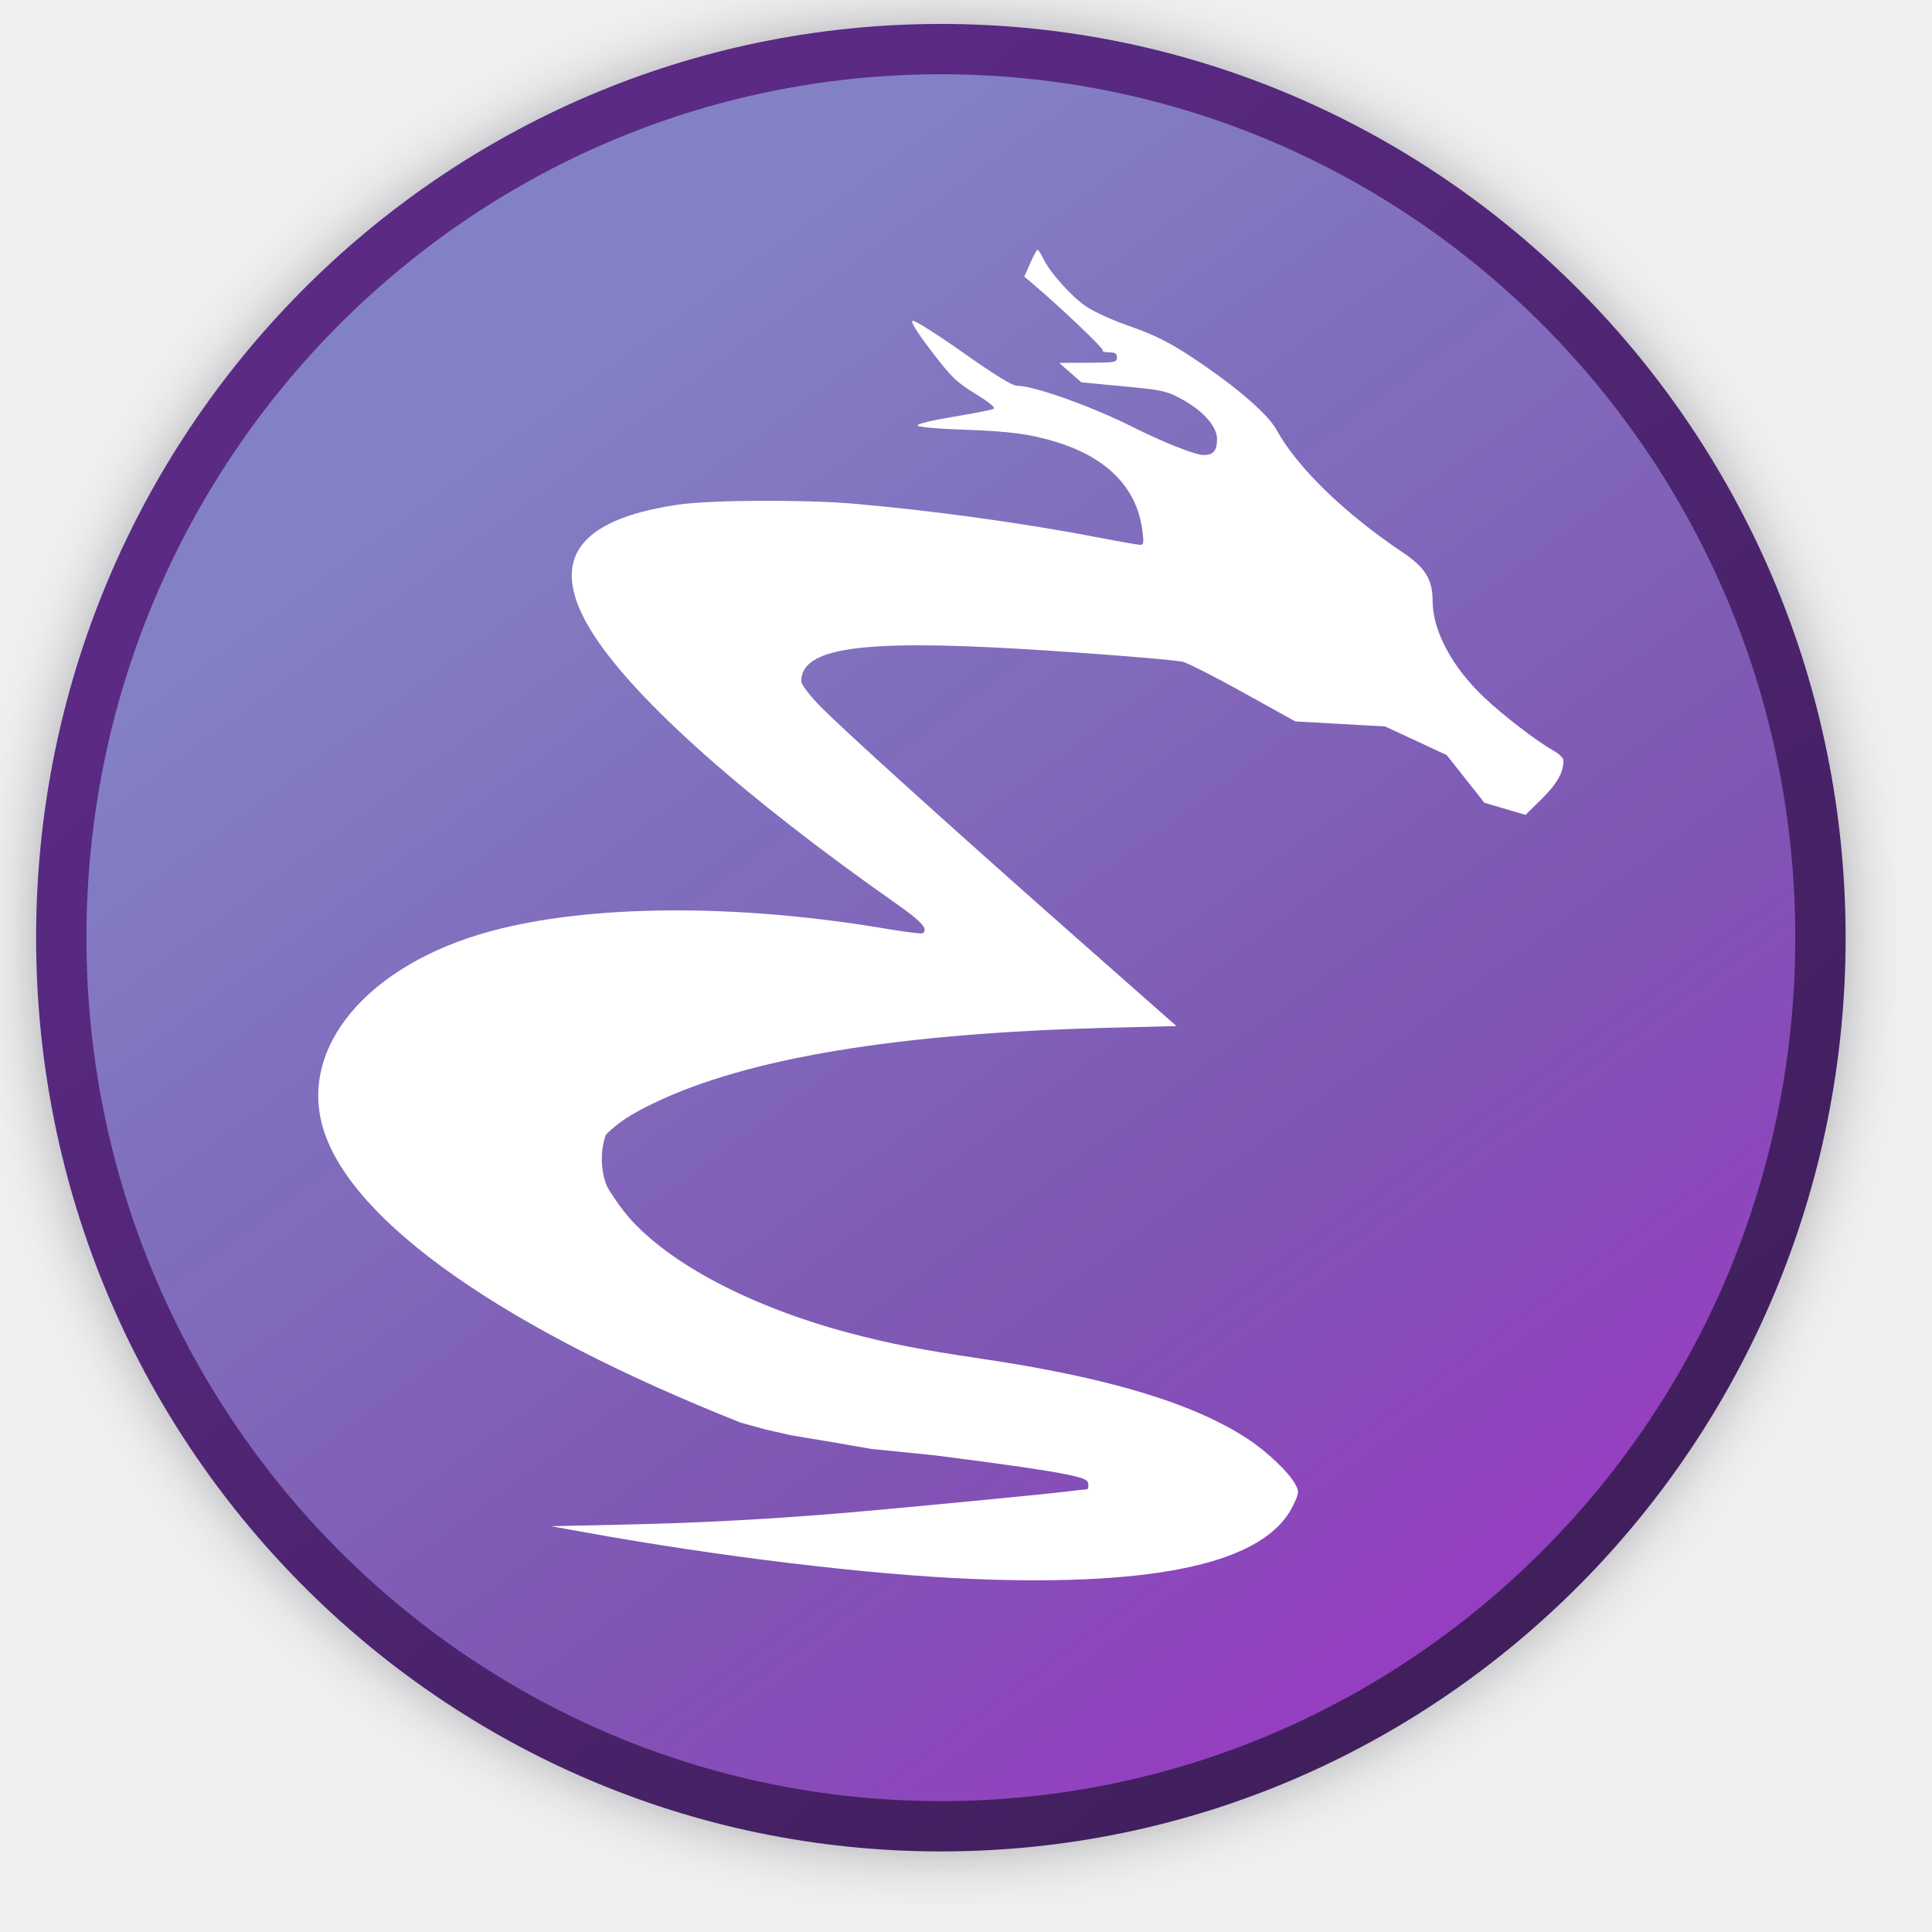
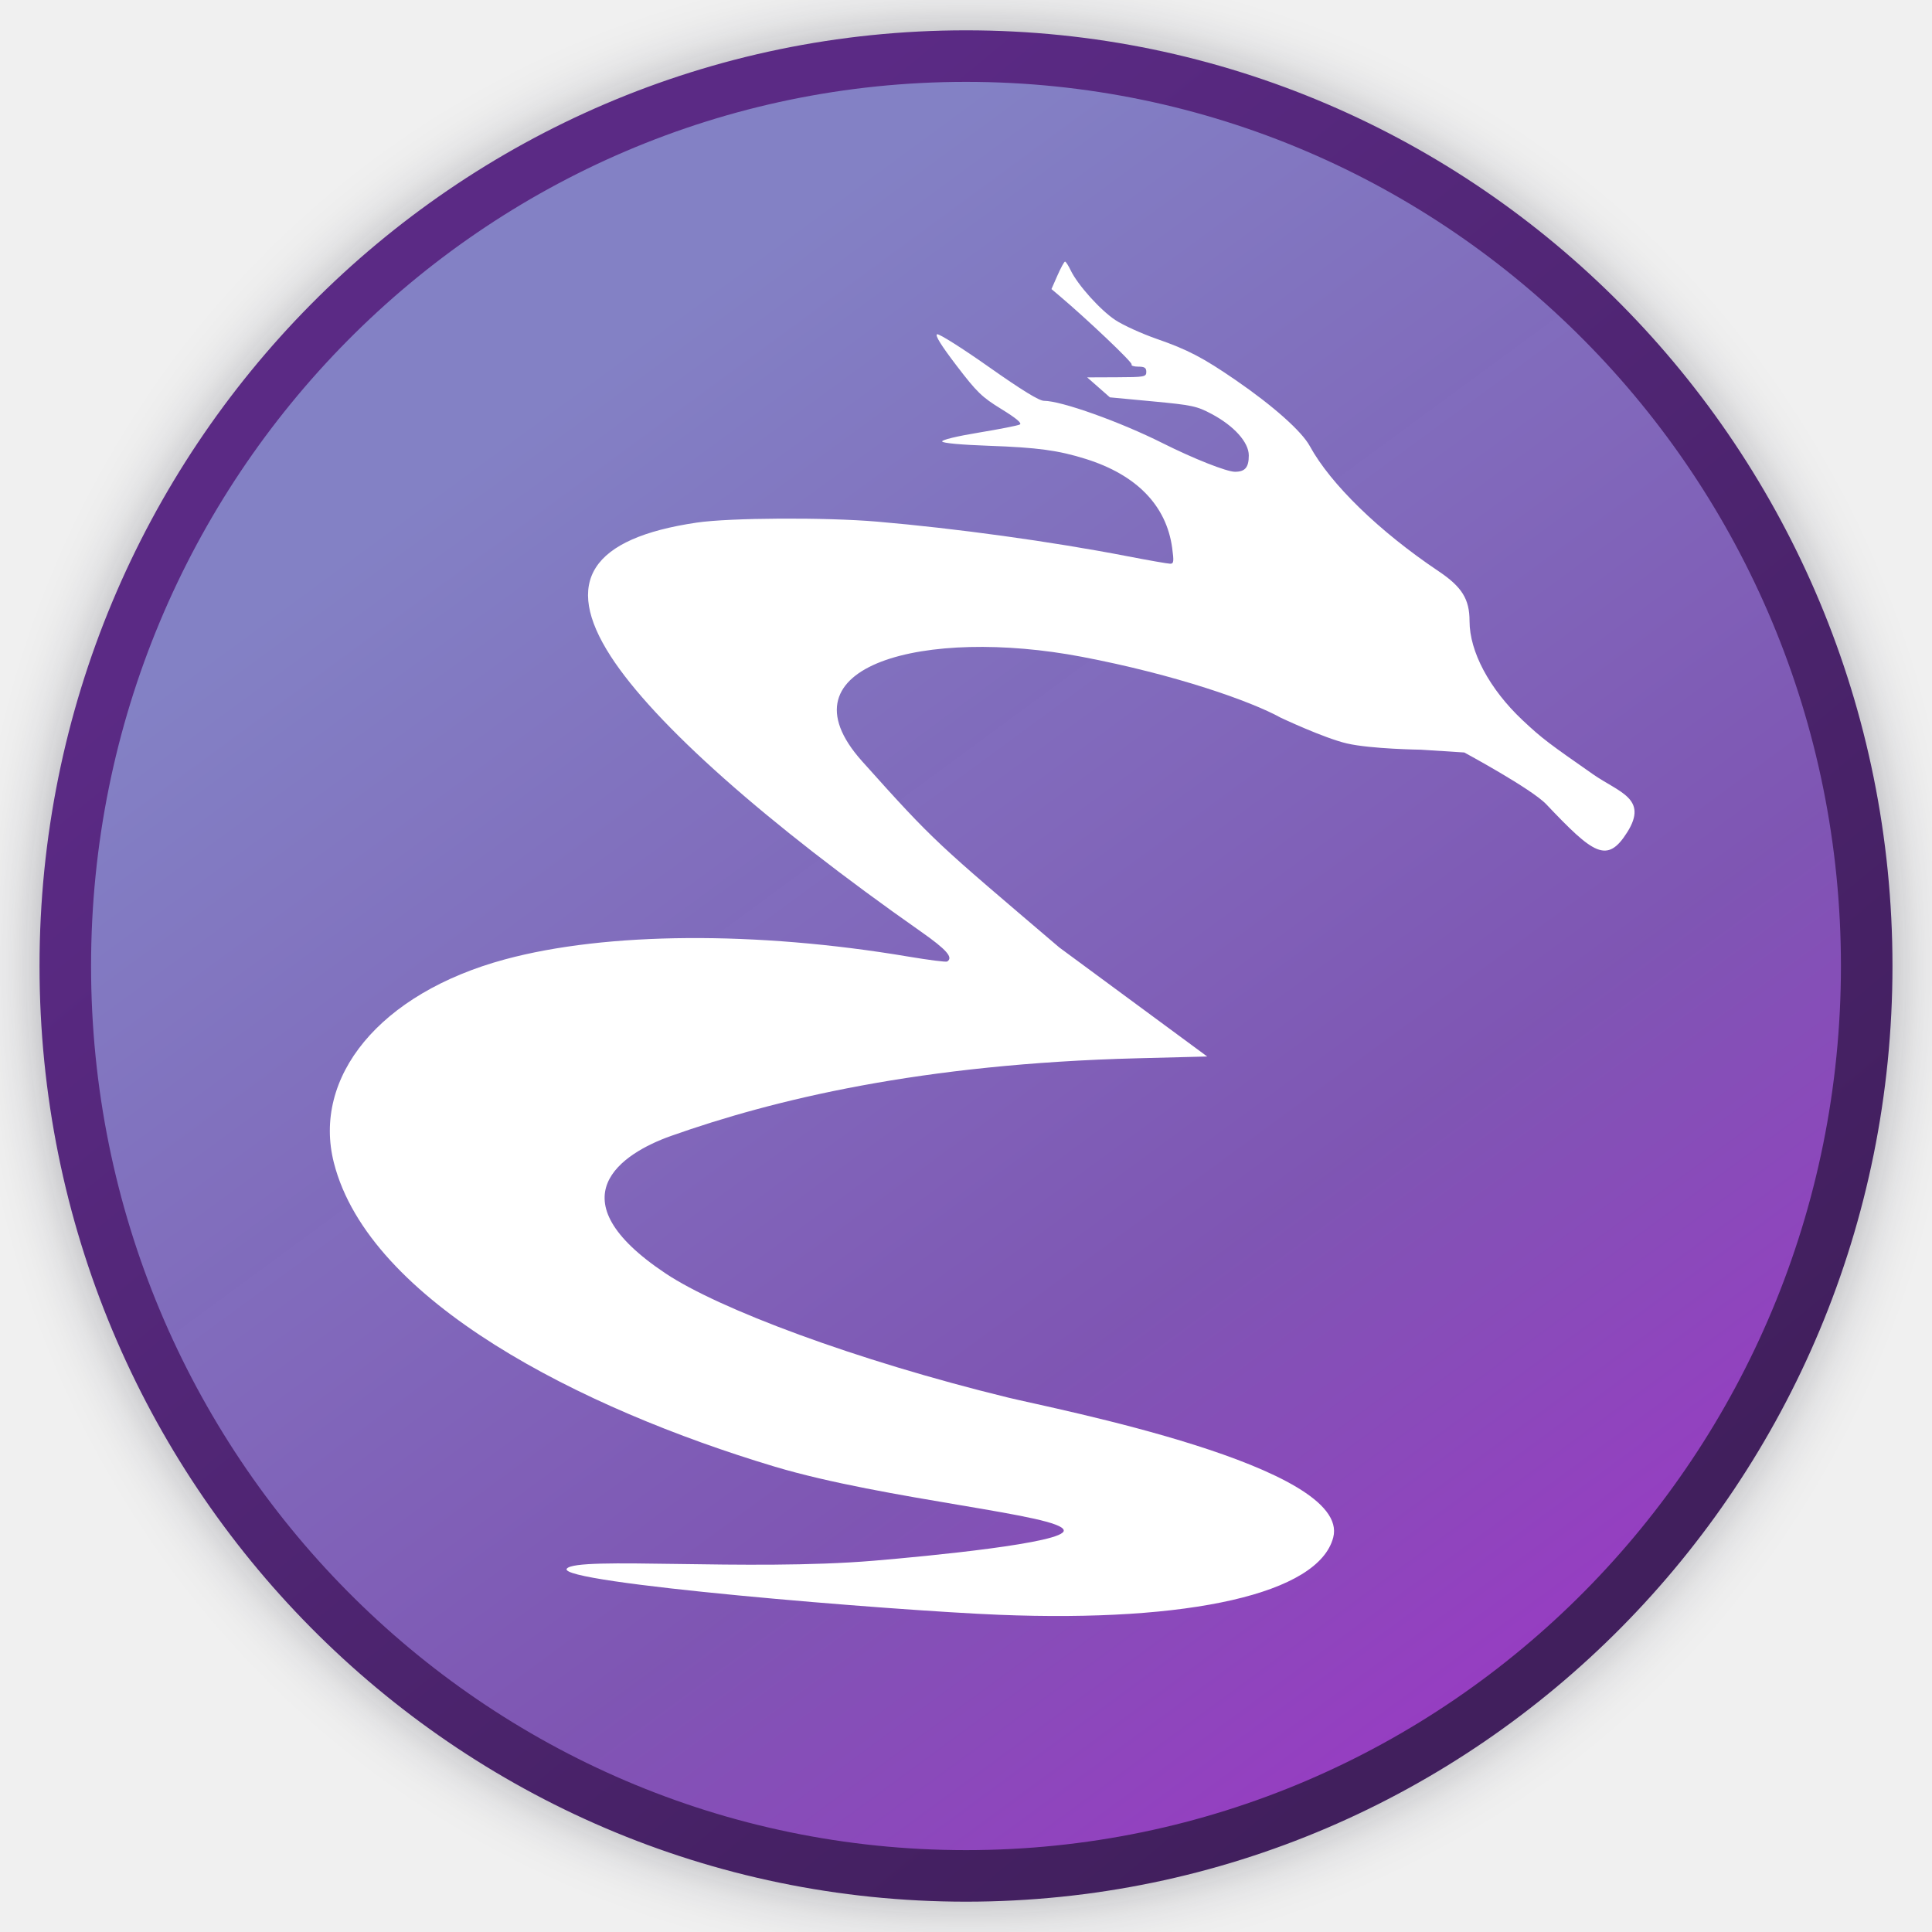
- <svg xmlns="http://www.w3.org/2000/svg" xmlns:ns2="https://boxy-svg.com" xmlns:xlink="http://www.w3.org/1999/xlink" id="svg4768" viewBox="0.171 0.201 512 512" height="48" width="48" version="1.0">
-   <defs id="defs4770">
+ <svg xmlns="http://www.w3.org/2000/svg" xmlns:ns2="https://boxy-svg.com" xmlns:xlink="http://www.w3.org/1999/xlink" viewBox="0 0 500 500">
+   <defs>
    <linearGradient id="linearGradient4292">
      <stop id="stop4294" offset="0" style="stop-color:#411f5d;stop-opacity:1" />
      <stop id="stop4296" offset="1" style="stop-color:#5b2a85;stop-opacity:1" />
    </linearGradient>
    <linearGradient id="linearGradient4284">
      <stop offset="0" style="stop-color:#8381c5;stop-opacity:1" id="stop4286" />
      <stop id="stop4290" style="stop-color:#7e55b3;stop-opacity:0.996" offset="0.566" />
      <stop offset="1" style="stop-color:#a52ecb;stop-opacity:0.992" id="stop4288" />
    </linearGradient>
    <filter height="1.088" y="-0.044" width="1.089" x="-0.045" id="filter4350" style="color-interpolation-filters:sRGB">
      <feGaussianBlur id="feGaussianBlur4352" stdDeviation="8.785" />
    </filter>
    <linearGradient y2="300.74" x2="236.614" y1="-161.851" x1="-122.202" spreadMethod="pad" gradientTransform="matrix(0.873802, 0, 0, 0.828128, 658.6855, 98.16293)" gradientUnits="userSpaceOnUse" id="linearGradient4284-1" xlink:href="#linearGradient4284" />
    <linearGradient y2="66.018" x2="173.945" y1="396.607" x1="447.809" gradientTransform="matrix(0.986787, 0, 0, 0.986787, 415.7279, -149.5776)" gradientUnits="userSpaceOnUse" id="linearGradient4292-1" xlink:href="#linearGradient4292" />
  </defs>
-   <g transform="matrix(1, 0, 0, 1, -418.2908, 143.9212)" style="" ns2:origin="-0.342139 0.169652">
+   <g transform="matrix(1, 0, 0, 1, -417.8005, 145.224)" style="" ns2:origin="-0.342139 0.169652">
    <path style="opacity:0.405;fill:#211f46;fill-opacity:0.996;stroke:#0a0b1b;stroke-width:8.533;stroke-miterlimit:4;stroke-dasharray:none;stroke-opacity:1;filter:url(#filter4350)" id="path-1" d="M 900.901 104.776 C 900.901 234.829 796.538 340.258 667.8 340.258 C 539.063 340.258 434.7 234.829 434.7 104.776 C 434.7 -25.278 539.063 -130.706 667.8 -130.706 C 796.538 -130.706 900.901 -25.278 900.901 104.776 Z">
      </path>
    <path d="M 900.901 104.776 C 900.901 234.829 796.538 340.257 667.8 340.257 C 539.063 340.257 434.7 234.829 434.7 104.776 C 434.7 -25.278 539.063 -130.706 667.8 -130.706 C 796.538 -130.706 900.901 -25.278 900.901 104.776 Z" id="path-2" style="opacity: 1; fill-opacity: 1; stroke-width: 13.338; stroke-miterlimit: 4; stroke-dasharray: none; stroke-opacity: 1; fill: url(#linearGradient4284-1); stroke: url(#linearGradient4292-1);">
      </path>
-     <path style="fill:#ffffff;fill-opacity:1" d="M 676.376 274.726 C 648.963 273.621 609.294 268.843 572.997 262.276 L 564.496 260.739 L 585.238 260.281 C 604.425 259.859 623.912 258.794 644.07 257.062 C 658.208 255.847 694.847 252.315 700.502 251.623 C 703.484 251.259 706.185 250.959 706.499 250.959 C 706.816 250.959 706.978 250.283 706.858 249.455 C 706.647 247.988 705.709 246.994 666.279 241.97 L 649.406 240.266 L 639.018 238.464 L 628.077 236.641 L 621.33 235.102 L 614.824 233.319 C 552.114 208.432 511.949 180.261 504.221 155.743 C 497.353 133.945 515.92 111.858 548.519 103.052 C 574.744 95.966 613.492 95.703 652.894 102.343 C 658.123 103.223 662.635 103.798 662.926 103.617 C 664.583 102.594 662.788 100.543 656.154 95.89 C 616.068 67.771 587.104 42.056 575.829 24.578 C 563.423 5.346 570.709 -5.942 598.132 -9.976 C 606.692 -11.236 631.376 -11.37 644.748 -10.229 C 665.094 -8.493 690.049 -5.051 709.362 -1.31 C 714.971 -0.226 720.048 0.665 720.641 0.668 C 721.568 0.672 721.641 0.1 721.155 -3.439 C 719.658 -14.389 711.964 -22.316 698.819 -26.443 C 691.71 -28.677 686.306 -29.411 673.71 -29.855 C 666.591 -30.106 661.769 -30.549 661.631 -30.969 C 661.497 -31.378 665.42 -32.33 671.099 -33.266 C 676.432 -34.146 681.214 -35.09 681.723 -35.359 C 682.35 -35.693 680.813 -36.983 676.963 -39.351 C 671.899 -42.467 670.625 -43.701 665.348 -50.611 C 661.352 -55.844 659.716 -58.485 660.324 -58.717 C 660.819 -58.906 666.831 -55.109 673.685 -50.278 C 682.23 -44.255 686.724 -41.493 687.986 -41.493 C 692.463 -41.493 707.654 -36.073 718.666 -30.547 C 726.679 -26.523 735.257 -23.13 737.411 -23.13 C 740.032 -23.13 740.987 -24.261 740.987 -27.364 C 740.987 -30.751 737.195 -34.984 731.38 -38.084 C 727.552 -40.125 726.317 -40.388 716.127 -41.348 L 705.04 -42.392 L 702.1 -44.975 L 699.159 -47.556 L 706.812 -47.587 C 713.999 -47.613 714.462 -47.697 714.462 -48.976 C 714.462 -50.039 714.008 -50.334 712.382 -50.334 C 711.237 -50.334 710.463 -50.597 710.66 -50.916 C 710.958 -51.397 699.241 -62.531 691.937 -68.707 L 689.917 -70.413 L 691.478 -73.961 C 692.336 -75.913 693.212 -77.515 693.423 -77.525 C 693.634 -77.534 694.293 -76.521 694.887 -75.275 C 696.677 -71.523 702.532 -64.995 706.427 -62.409 C 708.44 -61.072 713.292 -58.866 717.206 -57.503 C 725.177 -54.732 729.168 -52.648 737.587 -46.857 C 747.32 -40.163 754.676 -33.618 756.769 -29.789 C 762.165 -19.92 774.727 -7.709 790.051 2.571 C 796.157 6.665 798.118 9.816 798.118 15.532 C 798.118 23.426 803.28 33.086 811.786 41.111 C 816.986 46.015 825.668 52.683 830.084 55.166 C 831.581 56.006 832.803 57.174 832.801 57.759 C 832.789 60.999 831.161 63.904 827.113 67.919 L 822.753 72.236 L 817.303 70.631 L 811.849 69.026 L 806.854 62.707 L 801.858 56.386 L 793.697 52.592 L 785.534 48.798 L 773.633 48.129 L 761.731 47.46 L 747.785 39.726 C 740.117 35.472 732.923 31.831 731.803 31.631 C 728.185 30.991 705.744 29.226 688.277 28.21 C 646.231 25.763 630.806 28.074 630.806 36.819 C 630.806 37.612 632.782 40.278 635.398 43.009 C 640.839 48.697 670.336 75.366 705.169 106.095 L 730.223 128.196 L 712.312 128.653 C 656.117 130.083 616.237 136.716 591.442 148.76 C 585.548 151.623 582.631 153.535 579.208 156.778 L 574.711 161.039 L 575.658 163.655 C 577.054 167.515 581.679 174.965 585.121 178.903 C 595.919 191.246 617.614 202.637 643.39 209.495 C 654.092 212.342 662.541 213.993 678.406 216.335 C 711.87 221.277 734.511 228.067 748.951 237.493 C 754.32 240.998 760.165 246.59 761.846 249.83 C 762.775 251.623 762.719 252.029 761.079 255.382 C 753.785 270.291 725.672 276.711 676.376 274.726 Z" id="path4166">
-       </path>
-     <path style="fill: rgb(255, 255, 255);" transform="matrix(-0.372789, 0, 0, 0.528845, 758.6804, -68.69517)" d="M 473.613 416.846 A 23.42 23.42 0 1 1 473.613 461 A 27.366 27.366 0 0 0 473.613 416.846 Z" ns2:shape="crescent 481.431 438.923 23.42 219 0.572 1@84f2780d">
+     <path style="fill: rgb(255, 255, 255); fill-opacity: 1; stroke-linejoin: round; stroke-linecap: round;" d="M 676.376 272.684 C 648.963 271.579 561.624 264.446 564.496 260.739 C 566.992 257.517 611.445 261.409 643.873 258.693 C 658.014 257.509 693.472 254.082 693.099 250.842 C 692.636 246.822 646.971 242.943 618.244 234.328 C 568.167 219.311 513.37 191.552 504.221 155.743 C 498.563 133.6 515.92 111.858 548.519 103.052 C 574.744 95.966 613.492 95.703 652.894 102.343 C 658.123 103.223 662.635 103.798 662.926 103.617 C 664.583 102.594 662.788 100.543 656.154 95.89 C 616.068 67.771 587.104 42.056 575.829 24.578 C 563.423 5.346 570.709 -5.942 598.132 -9.976 C 606.692 -11.236 631.376 -11.37 644.748 -10.229 C 665.094 -8.493 690.049 -5.051 709.362 -1.31 C 714.971 -0.226 720.048 0.665 720.641 0.668 C 721.568 0.672 721.641 0.1 721.155 -3.439 C 719.658 -14.389 711.964 -22.316 698.819 -26.443 C 691.71 -28.677 686.306 -29.411 673.71 -29.855 C 666.591 -30.106 661.769 -30.549 661.631 -30.969 C 661.497 -31.378 665.42 -32.33 671.099 -33.266 C 676.432 -34.146 681.214 -35.09 681.723 -35.359 C 682.35 -35.693 680.813 -36.983 676.963 -39.351 C 671.899 -42.467 670.625 -43.701 665.348 -50.611 C 661.352 -55.844 659.716 -58.485 660.324 -58.717 C 660.819 -58.906 666.831 -55.109 673.685 -50.278 C 682.23 -44.255 686.724 -41.493 687.986 -41.493 C 692.463 -41.493 707.654 -36.073 718.666 -30.547 C 726.679 -26.523 735.257 -23.13 737.411 -23.13 C 740.032 -23.13 740.987 -24.261 740.987 -27.364 C 740.987 -30.751 737.195 -34.984 731.38 -38.084 C 727.552 -40.125 726.317 -40.388 716.127 -41.348 L 705.04 -42.392 L 702.1 -44.975 L 699.159 -47.556 L 706.812 -47.587 C 713.999 -47.613 714.462 -47.697 714.462 -48.976 C 714.462 -50.039 714.008 -50.334 712.382 -50.334 C 711.237 -50.334 710.463 -50.597 710.66 -50.916 C 710.958 -51.397 699.241 -62.531 691.937 -68.707 L 689.917 -70.413 L 691.478 -73.961 C 692.336 -75.913 693.212 -77.515 693.423 -77.525 C 693.634 -77.534 694.293 -76.521 694.887 -75.275 C 696.677 -71.523 702.532 -64.995 706.427 -62.409 C 708.44 -61.072 713.292 -58.866 717.206 -57.503 C 725.177 -54.732 729.168 -52.648 737.587 -46.857 C 747.32 -40.163 754.676 -33.618 756.769 -29.789 C 762.165 -19.92 774.727 -7.709 790.051 2.571 C 796.157 6.665 798.118 9.816 798.118 15.532 C 798.118 23.426 803.28 33.086 811.786 41.111 C 816.986 46.015 818.846 47.31 830.084 55.166 C 836.765 59.836 844.427 61.396 838.954 70.12 C 833.708 78.481 830.184 75.786 817.979 62.927 C 814.171 58.915 796.752 49.517 796.752 49.517 L 785.534 48.798 C 785.534 48.798 772.633 48.627 766.388 47.181 C 760.462 45.809 749.268 40.523 749.268 40.523 C 741.6 36.269 722.111 29.388 697.73 24.746 C 657.581 17.102 618.506 26.759 640.926 51.805 C 659.904 73.006 660.143 72.868 691.952 99.984 L 730.223 128.196 L 712.312 128.653 C 656.117 130.083 617.968 139.368 591.442 148.76 C 578.749 153.254 560.831 164.877 590.104 184.373 C 603.754 193.464 638.958 206.763 678.794 216.492 C 690.527 219.358 767.635 234.243 762.837 252.68 C 759.056 267.209 725.672 274.669 676.376 272.684 Z" id="path4166" ns2:origin="0.49055 0.539195">
      </path>
  </g>
</svg>
